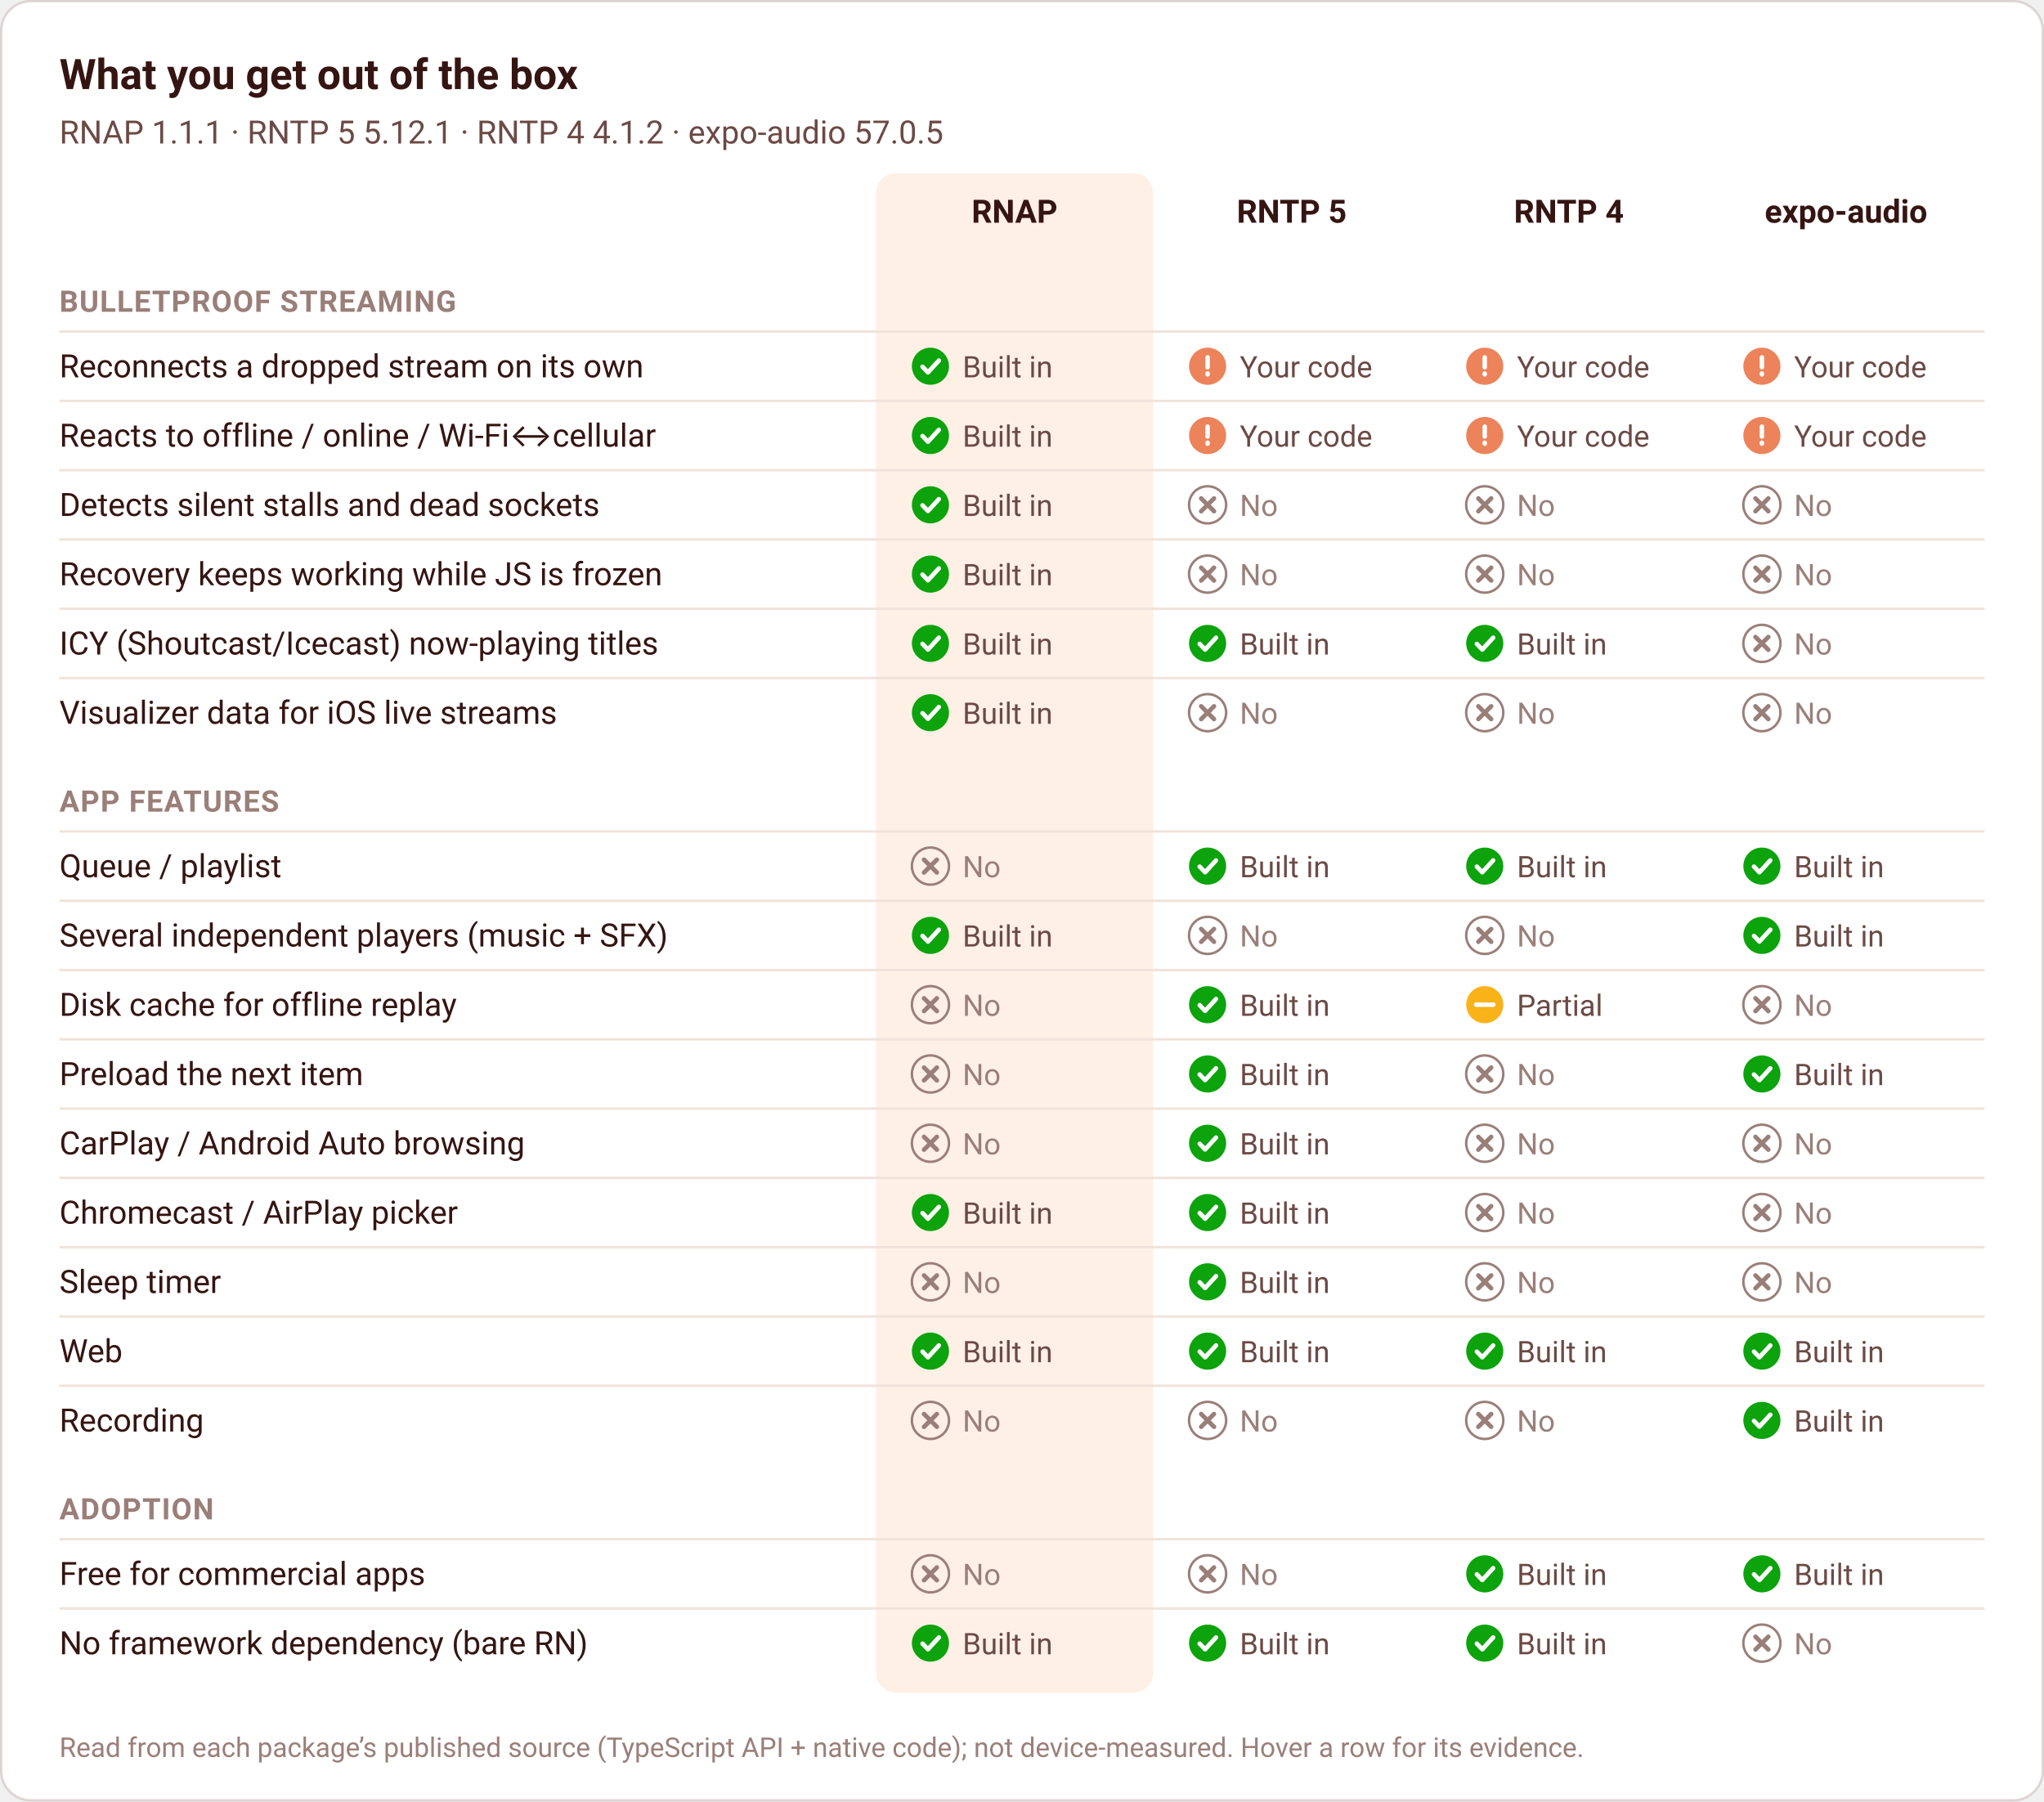
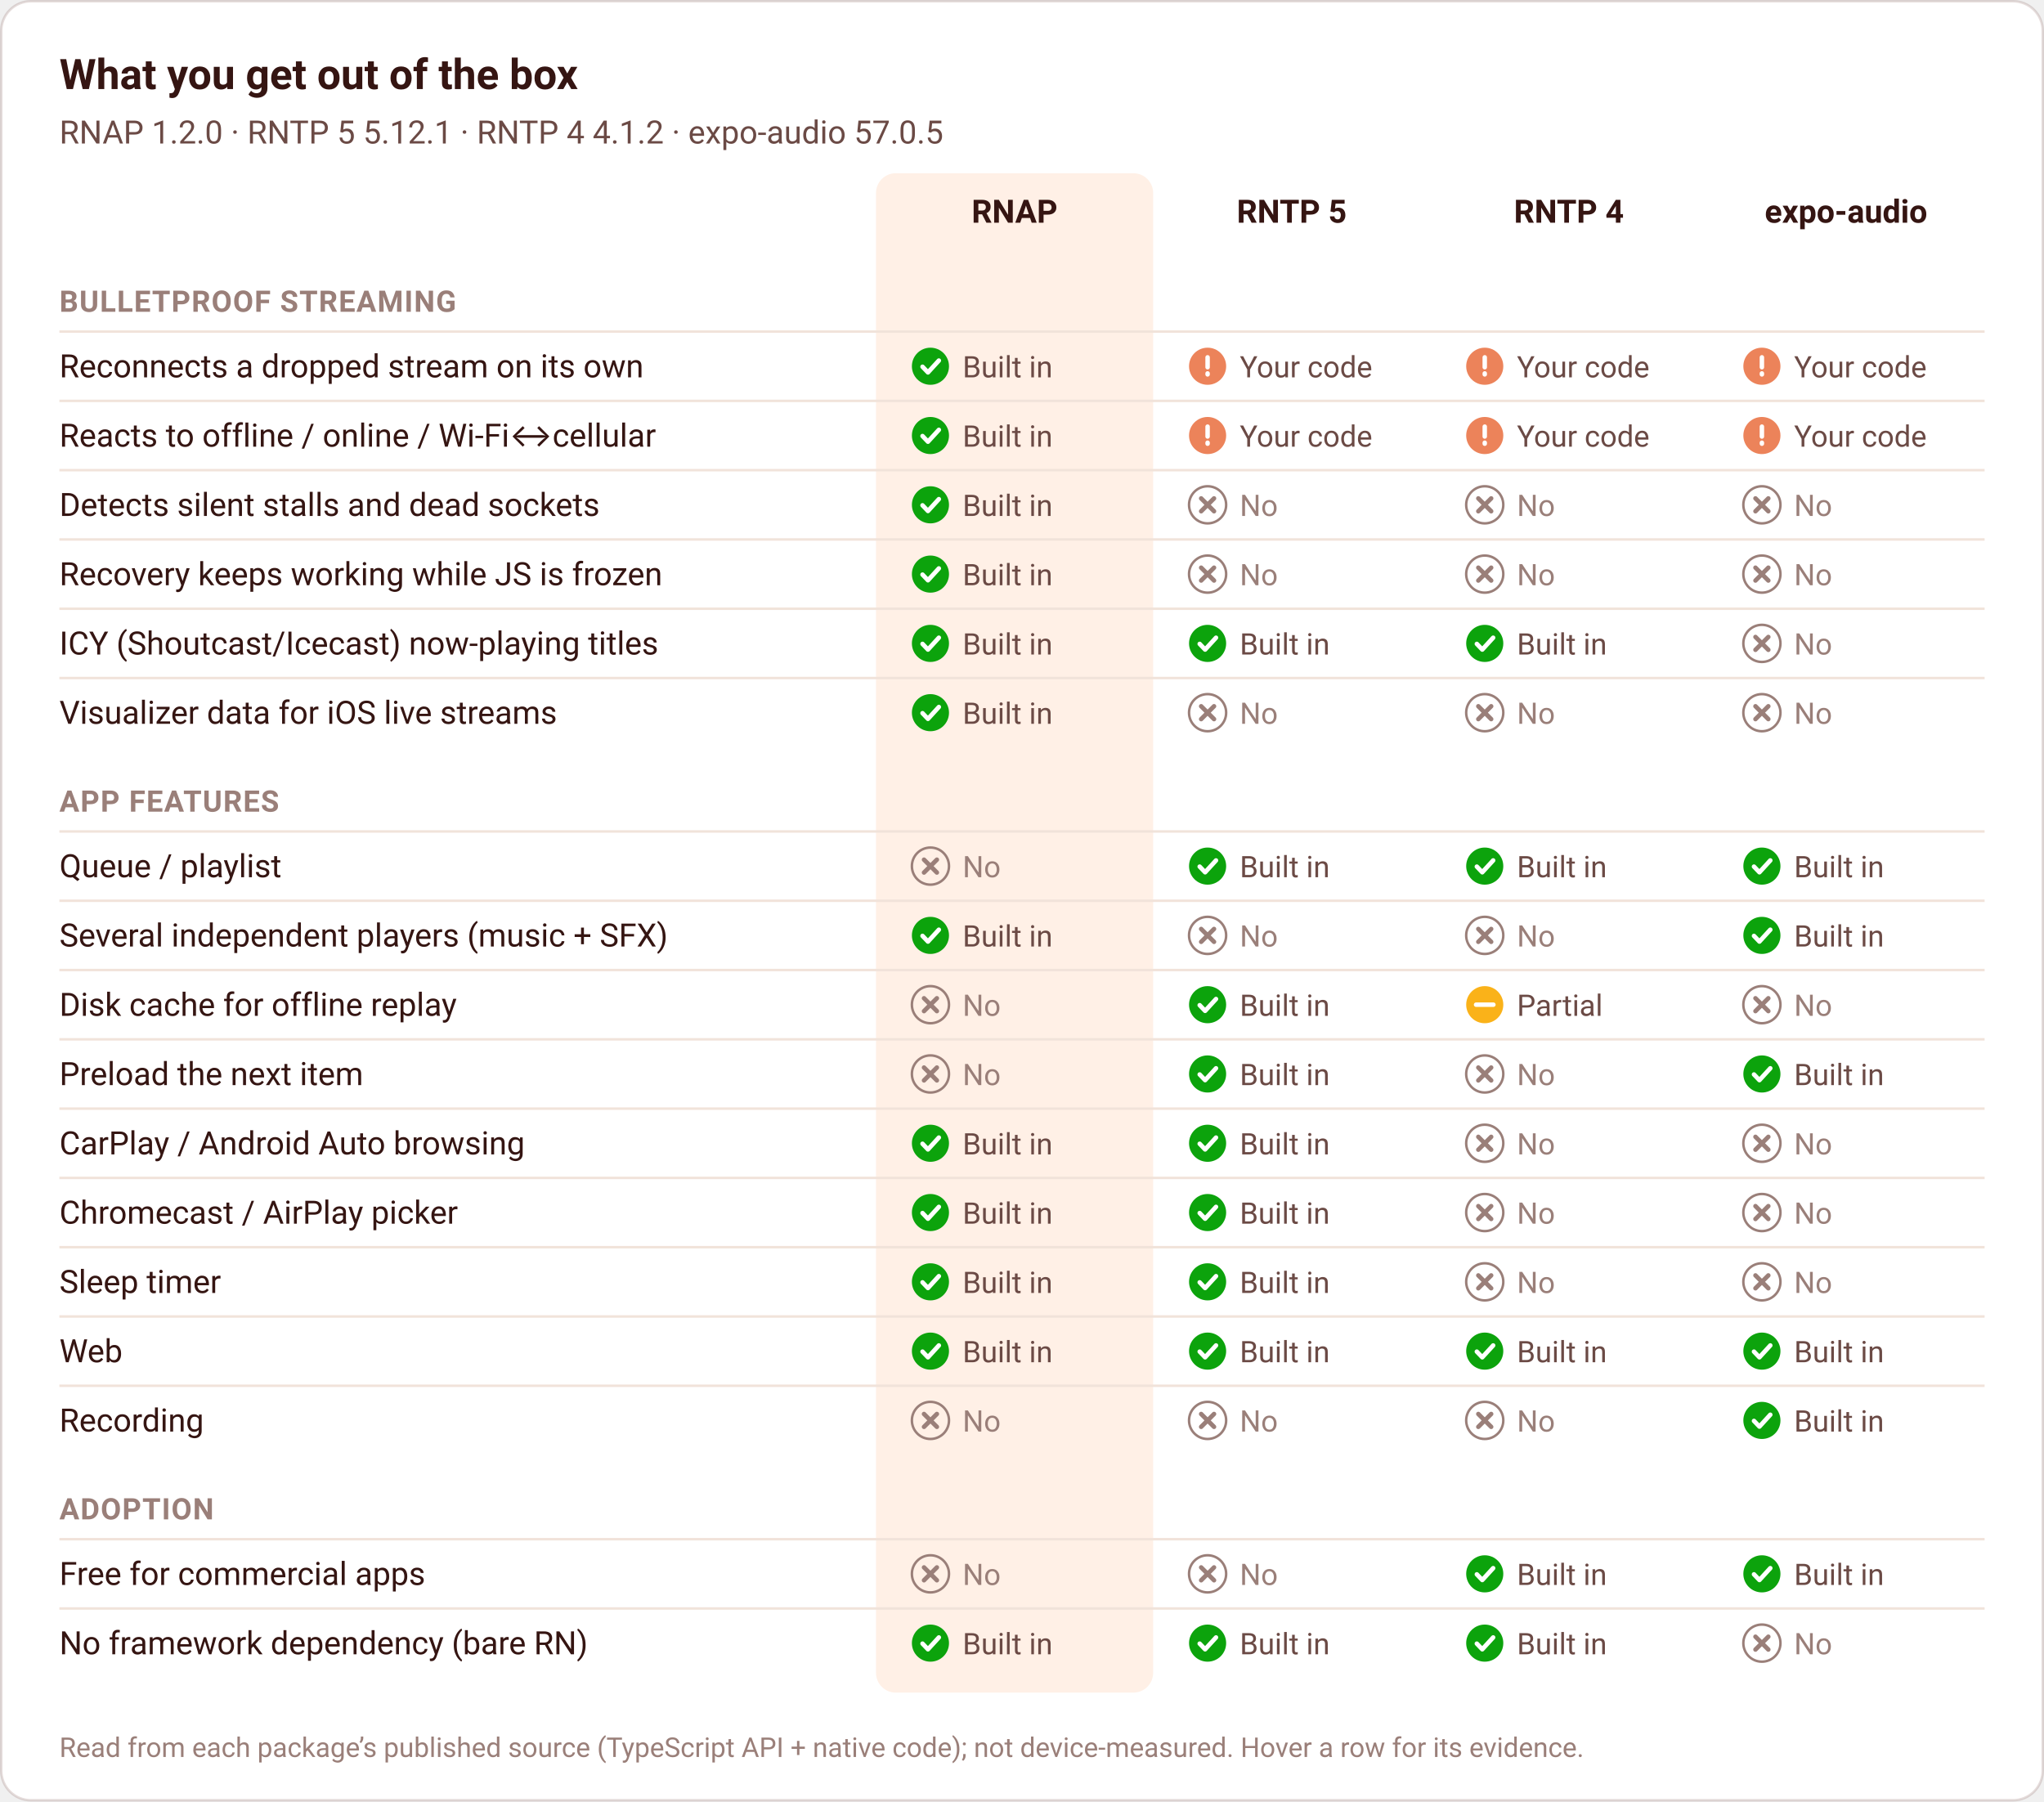
<svg xmlns="http://www.w3.org/2000/svg" width="826" height="728" viewBox="0 0 826 728" font-family="system-ui, -apple-system, &quot;Segoe UI&quot;, Roboto, sans-serif" role="img" aria-labelledby="t d">
  <rect x="0.5" y="0.5" width="825" height="727" rx="12" fill="#ffffff" stroke="rgba(91,34,28,0.16)" />
  <text x="24" y="36" font-size="17" font-weight="600" fill="#351512">What you get out of the box</text>
-   <text x="24" y="58" font-size="13" fill="#6b4a45">RNAP 1.1.1 · RNTP 5 5.12.1 · RNTP 4 4.1.2 · expo-audio 57.0.5</text>
+   <text x="24" y="58" font-size="13" fill="#6b4a45">RNAP 1.2.0 · RNTP 5 5.12.1 · RNTP 4 4.1.2 · expo-audio 57.0.5</text>
  <rect x="354" y="70" width="112" height="614" rx="8" fill="#fff0e6" />
  <text x="410" y="90" font-size="13" font-weight="600" fill="#351512" text-anchor="middle">RNAP</text>
  <text x="522" y="90" font-size="13" font-weight="600" fill="#351512" text-anchor="middle">RNTP 5</text>
  <text x="634" y="90" font-size="13" font-weight="600" fill="#351512" text-anchor="middle">RNTP 4</text>
  <text x="746" y="90" font-size="13" font-weight="600" fill="#351512" text-anchor="middle">expo-audio</text>
  <text x="24" y="126" font-size="12" font-weight="600" fill="#9a7f79" letter-spacing="0.4">BULLETPROOF STREAMING</text>
  <line x1="24" y1="134" x2="802" y2="134" stroke="#f1e3da" stroke-width="1" />
  <text x="24" y="152.5" font-size="13" fill="#351512">Reconnects a dropped stream on its own</text>
  <g transform="translate(376,148)">
    <circle r="7.5" fill="#0ca30c" stroke="none" stroke-width="1" />
    <path d="M-3.2,0.2l2.2,2.3l4.4,-4.8" stroke="#ffffff" stroke-width="1.8" stroke-linecap="round" stroke-linejoin="round" fill="none" />
  </g>
  <text x="389" y="152.5" font-size="12" fill="#6b4a45">Built in</text>
  <g transform="translate(488,148)">
    <circle r="7.5" fill="#ec835a" stroke="none" stroke-width="1" />
    <path d="M0,-3.6v4M0,2.9v0.4" stroke="#ffffff" stroke-width="1.8" stroke-linecap="round" stroke-linejoin="round" fill="none" />
  </g>
  <text x="501" y="152.5" font-size="12" fill="#6b4a45">Your code</text>
  <g transform="translate(600,148)">
    <circle r="7.5" fill="#ec835a" stroke="none" stroke-width="1" />
    <path d="M0,-3.6v4M0,2.9v0.4" stroke="#ffffff" stroke-width="1.8" stroke-linecap="round" stroke-linejoin="round" fill="none" />
  </g>
  <text x="613" y="152.5" font-size="12" fill="#6b4a45">Your code</text>
  <g transform="translate(712,148)">
    <circle r="7.5" fill="#ec835a" stroke="none" stroke-width="1" />
    <path d="M0,-3.6v4M0,2.9v0.4" stroke="#ffffff" stroke-width="1.8" stroke-linecap="round" stroke-linejoin="round" fill="none" />
  </g>
  <text x="725" y="152.5" font-size="12" fill="#6b4a45">Your code</text>
  <line x1="24" y1="162" x2="802" y2="162" stroke="#f1e3da" stroke-width="1" />
  <text x="24" y="180.5" font-size="13" fill="#351512">Reacts to offline / online / Wi-Fi↔cellular</text>
  <g transform="translate(376,176)">
    <circle r="7.5" fill="#0ca30c" stroke="none" stroke-width="1" />
    <path d="M-3.2,0.2l2.2,2.3l4.4,-4.8" stroke="#ffffff" stroke-width="1.8" stroke-linecap="round" stroke-linejoin="round" fill="none" />
  </g>
  <text x="389" y="180.5" font-size="12" fill="#6b4a45">Built in</text>
  <g transform="translate(488,176)">
    <circle r="7.5" fill="#ec835a" stroke="none" stroke-width="1" />
    <path d="M0,-3.6v4M0,2.9v0.4" stroke="#ffffff" stroke-width="1.8" stroke-linecap="round" stroke-linejoin="round" fill="none" />
  </g>
  <text x="501" y="180.5" font-size="12" fill="#6b4a45">Your code</text>
  <g transform="translate(600,176)">
    <circle r="7.5" fill="#ec835a" stroke="none" stroke-width="1" />
    <path d="M0,-3.6v4M0,2.9v0.4" stroke="#ffffff" stroke-width="1.8" stroke-linecap="round" stroke-linejoin="round" fill="none" />
  </g>
  <text x="613" y="180.5" font-size="12" fill="#6b4a45">Your code</text>
  <g transform="translate(712,176)">
    <circle r="7.5" fill="#ec835a" stroke="none" stroke-width="1" />
    <path d="M0,-3.6v4M0,2.9v0.4" stroke="#ffffff" stroke-width="1.8" stroke-linecap="round" stroke-linejoin="round" fill="none" />
  </g>
  <text x="725" y="180.5" font-size="12" fill="#6b4a45">Your code</text>
  <line x1="24" y1="190" x2="802" y2="190" stroke="#f1e3da" stroke-width="1" />
  <text x="24" y="208.5" font-size="13" fill="#351512">Detects silent stalls and dead sockets</text>
  <g transform="translate(376,204)">
    <circle r="7.5" fill="#0ca30c" stroke="none" stroke-width="1" />
    <path d="M-3.2,0.2l2.2,2.3l4.4,-4.8" stroke="#ffffff" stroke-width="1.8" stroke-linecap="round" stroke-linejoin="round" fill="none" />
  </g>
  <text x="389" y="208.5" font-size="12" fill="#6b4a45">Built in</text>
  <g transform="translate(488,204)">
    <circle r="7.5" fill="none" stroke="#9a7f79" stroke-width="1" />
    <path d="M-2.6,-2.6l5.2,5.2M2.6,-2.6l-5.2,5.2" stroke="#9a7f79" stroke-width="1.8" stroke-linecap="round" stroke-linejoin="round" fill="none" />
  </g>
  <text x="501" y="208.5" font-size="12" fill="#9a7f79">No</text>
  <g transform="translate(600,204)">
    <circle r="7.5" fill="none" stroke="#9a7f79" stroke-width="1" />
    <path d="M-2.6,-2.6l5.2,5.2M2.6,-2.6l-5.2,5.2" stroke="#9a7f79" stroke-width="1.8" stroke-linecap="round" stroke-linejoin="round" fill="none" />
  </g>
  <text x="613" y="208.5" font-size="12" fill="#9a7f79">No</text>
  <g transform="translate(712,204)">
    <circle r="7.5" fill="none" stroke="#9a7f79" stroke-width="1" />
    <path d="M-2.6,-2.6l5.2,5.2M2.6,-2.6l-5.2,5.2" stroke="#9a7f79" stroke-width="1.8" stroke-linecap="round" stroke-linejoin="round" fill="none" />
  </g>
  <text x="725" y="208.5" font-size="12" fill="#9a7f79">No</text>
  <line x1="24" y1="218" x2="802" y2="218" stroke="#f1e3da" stroke-width="1" />
  <text x="24" y="236.5" font-size="13" fill="#351512">Recovery keeps working while JS is frozen</text>
  <g transform="translate(376,232)">
    <circle r="7.5" fill="#0ca30c" stroke="none" stroke-width="1" />
    <path d="M-3.2,0.2l2.2,2.3l4.4,-4.8" stroke="#ffffff" stroke-width="1.8" stroke-linecap="round" stroke-linejoin="round" fill="none" />
  </g>
  <text x="389" y="236.5" font-size="12" fill="#6b4a45">Built in</text>
  <g transform="translate(488,232)">
    <circle r="7.5" fill="none" stroke="#9a7f79" stroke-width="1" />
    <path d="M-2.6,-2.6l5.2,5.2M2.6,-2.6l-5.2,5.2" stroke="#9a7f79" stroke-width="1.8" stroke-linecap="round" stroke-linejoin="round" fill="none" />
  </g>
  <text x="501" y="236.5" font-size="12" fill="#9a7f79">No</text>
  <g transform="translate(600,232)">
    <circle r="7.5" fill="none" stroke="#9a7f79" stroke-width="1" />
    <path d="M-2.6,-2.6l5.2,5.2M2.6,-2.6l-5.2,5.2" stroke="#9a7f79" stroke-width="1.8" stroke-linecap="round" stroke-linejoin="round" fill="none" />
  </g>
  <text x="613" y="236.5" font-size="12" fill="#9a7f79">No</text>
  <g transform="translate(712,232)">
    <circle r="7.5" fill="none" stroke="#9a7f79" stroke-width="1" />
    <path d="M-2.6,-2.6l5.2,5.2M2.6,-2.6l-5.2,5.2" stroke="#9a7f79" stroke-width="1.8" stroke-linecap="round" stroke-linejoin="round" fill="none" />
  </g>
  <text x="725" y="236.5" font-size="12" fill="#9a7f79">No</text>
  <line x1="24" y1="246" x2="802" y2="246" stroke="#f1e3da" stroke-width="1" />
  <text x="24" y="264.5" font-size="13" fill="#351512">ICY (Shoutcast/Icecast) now-playing titles</text>
  <g transform="translate(376,260)">
    <circle r="7.5" fill="#0ca30c" stroke="none" stroke-width="1" />
    <path d="M-3.2,0.2l2.2,2.3l4.4,-4.8" stroke="#ffffff" stroke-width="1.8" stroke-linecap="round" stroke-linejoin="round" fill="none" />
  </g>
  <text x="389" y="264.5" font-size="12" fill="#6b4a45">Built in</text>
  <g transform="translate(488,260)">
    <circle r="7.5" fill="#0ca30c" stroke="none" stroke-width="1" />
    <path d="M-3.2,0.2l2.2,2.3l4.4,-4.8" stroke="#ffffff" stroke-width="1.8" stroke-linecap="round" stroke-linejoin="round" fill="none" />
  </g>
  <text x="501" y="264.5" font-size="12" fill="#6b4a45">Built in</text>
  <g transform="translate(600,260)">
    <circle r="7.5" fill="#0ca30c" stroke="none" stroke-width="1" />
    <path d="M-3.2,0.2l2.2,2.3l4.4,-4.8" stroke="#ffffff" stroke-width="1.8" stroke-linecap="round" stroke-linejoin="round" fill="none" />
  </g>
  <text x="613" y="264.5" font-size="12" fill="#6b4a45">Built in</text>
  <g transform="translate(712,260)">
    <circle r="7.5" fill="none" stroke="#9a7f79" stroke-width="1" />
    <path d="M-2.6,-2.6l5.2,5.2M2.6,-2.6l-5.2,5.2" stroke="#9a7f79" stroke-width="1.8" stroke-linecap="round" stroke-linejoin="round" fill="none" />
  </g>
  <text x="725" y="264.5" font-size="12" fill="#9a7f79">No</text>
  <line x1="24" y1="274" x2="802" y2="274" stroke="#f1e3da" stroke-width="1" />
  <text x="24" y="292.5" font-size="13" fill="#351512">Visualizer data for iOS live streams</text>
  <g transform="translate(376,288)">
    <circle r="7.5" fill="#0ca30c" stroke="none" stroke-width="1" />
    <path d="M-3.2,0.2l2.2,2.3l4.4,-4.8" stroke="#ffffff" stroke-width="1.8" stroke-linecap="round" stroke-linejoin="round" fill="none" />
  </g>
  <text x="389" y="292.5" font-size="12" fill="#6b4a45">Built in</text>
  <g transform="translate(488,288)">
    <circle r="7.5" fill="none" stroke="#9a7f79" stroke-width="1" />
    <path d="M-2.6,-2.6l5.2,5.2M2.6,-2.6l-5.2,5.2" stroke="#9a7f79" stroke-width="1.8" stroke-linecap="round" stroke-linejoin="round" fill="none" />
  </g>
  <text x="501" y="292.5" font-size="12" fill="#9a7f79">No</text>
  <g transform="translate(600,288)">
    <circle r="7.5" fill="none" stroke="#9a7f79" stroke-width="1" />
    <path d="M-2.6,-2.6l5.2,5.2M2.6,-2.6l-5.2,5.2" stroke="#9a7f79" stroke-width="1.8" stroke-linecap="round" stroke-linejoin="round" fill="none" />
  </g>
  <text x="613" y="292.5" font-size="12" fill="#9a7f79">No</text>
  <g transform="translate(712,288)">
    <circle r="7.5" fill="none" stroke="#9a7f79" stroke-width="1" />
    <path d="M-2.6,-2.6l5.2,5.2M2.6,-2.6l-5.2,5.2" stroke="#9a7f79" stroke-width="1.8" stroke-linecap="round" stroke-linejoin="round" fill="none" />
  </g>
  <text x="725" y="292.5" font-size="12" fill="#9a7f79">No</text>
  <text x="24" y="328" font-size="12" font-weight="600" fill="#9a7f79" letter-spacing="0.4">APP FEATURES</text>
  <line x1="24" y1="336" x2="802" y2="336" stroke="#f1e3da" stroke-width="1" />
  <text x="24" y="354.5" font-size="13" fill="#351512">Queue / playlist</text>
  <g transform="translate(376,350)">
    <circle r="7.5" fill="none" stroke="#9a7f79" stroke-width="1" />
    <path d="M-2.6,-2.6l5.2,5.2M2.6,-2.6l-5.2,5.2" stroke="#9a7f79" stroke-width="1.8" stroke-linecap="round" stroke-linejoin="round" fill="none" />
  </g>
  <text x="389" y="354.5" font-size="12" fill="#9a7f79">No</text>
  <g transform="translate(488,350)">
    <circle r="7.5" fill="#0ca30c" stroke="none" stroke-width="1" />
    <path d="M-3.2,0.2l2.2,2.3l4.4,-4.8" stroke="#ffffff" stroke-width="1.8" stroke-linecap="round" stroke-linejoin="round" fill="none" />
  </g>
  <text x="501" y="354.5" font-size="12" fill="#6b4a45">Built in</text>
  <g transform="translate(600,350)">
    <circle r="7.5" fill="#0ca30c" stroke="none" stroke-width="1" />
    <path d="M-3.2,0.2l2.2,2.3l4.4,-4.8" stroke="#ffffff" stroke-width="1.8" stroke-linecap="round" stroke-linejoin="round" fill="none" />
  </g>
  <text x="613" y="354.5" font-size="12" fill="#6b4a45">Built in</text>
  <g transform="translate(712,350)">
    <circle r="7.5" fill="#0ca30c" stroke="none" stroke-width="1" />
    <path d="M-3.2,0.2l2.2,2.3l4.4,-4.8" stroke="#ffffff" stroke-width="1.8" stroke-linecap="round" stroke-linejoin="round" fill="none" />
  </g>
  <text x="725" y="354.5" font-size="12" fill="#6b4a45">Built in</text>
  <line x1="24" y1="364" x2="802" y2="364" stroke="#f1e3da" stroke-width="1" />
  <text x="24" y="382.5" font-size="13" fill="#351512">Several independent players (music + SFX)</text>
  <g transform="translate(376,378)">
    <circle r="7.5" fill="#0ca30c" stroke="none" stroke-width="1" />
    <path d="M-3.2,0.2l2.2,2.3l4.4,-4.8" stroke="#ffffff" stroke-width="1.8" stroke-linecap="round" stroke-linejoin="round" fill="none" />
  </g>
  <text x="389" y="382.5" font-size="12" fill="#6b4a45">Built in</text>
  <g transform="translate(488,378)">
    <circle r="7.5" fill="none" stroke="#9a7f79" stroke-width="1" />
    <path d="M-2.6,-2.6l5.2,5.2M2.6,-2.6l-5.2,5.2" stroke="#9a7f79" stroke-width="1.8" stroke-linecap="round" stroke-linejoin="round" fill="none" />
  </g>
  <text x="501" y="382.5" font-size="12" fill="#9a7f79">No</text>
  <g transform="translate(600,378)">
    <circle r="7.5" fill="none" stroke="#9a7f79" stroke-width="1" />
    <path d="M-2.6,-2.6l5.2,5.2M2.6,-2.6l-5.2,5.2" stroke="#9a7f79" stroke-width="1.8" stroke-linecap="round" stroke-linejoin="round" fill="none" />
  </g>
  <text x="613" y="382.5" font-size="12" fill="#9a7f79">No</text>
  <g transform="translate(712,378)">
    <circle r="7.5" fill="#0ca30c" stroke="none" stroke-width="1" />
    <path d="M-3.2,0.2l2.2,2.3l4.4,-4.8" stroke="#ffffff" stroke-width="1.8" stroke-linecap="round" stroke-linejoin="round" fill="none" />
  </g>
  <text x="725" y="382.5" font-size="12" fill="#6b4a45">Built in</text>
  <line x1="24" y1="392" x2="802" y2="392" stroke="#f1e3da" stroke-width="1" />
  <text x="24" y="410.5" font-size="13" fill="#351512">Disk cache for offline replay</text>
  <g transform="translate(376,406)">
    <circle r="7.5" fill="none" stroke="#9a7f79" stroke-width="1" />
    <path d="M-2.6,-2.6l5.2,5.2M2.6,-2.6l-5.2,5.2" stroke="#9a7f79" stroke-width="1.8" stroke-linecap="round" stroke-linejoin="round" fill="none" />
  </g>
  <text x="389" y="410.5" font-size="12" fill="#9a7f79">No</text>
  <g transform="translate(488,406)">
    <circle r="7.5" fill="#0ca30c" stroke="none" stroke-width="1" />
    <path d="M-3.2,0.2l2.2,2.3l4.4,-4.8" stroke="#ffffff" stroke-width="1.8" stroke-linecap="round" stroke-linejoin="round" fill="none" />
  </g>
  <text x="501" y="410.5" font-size="12" fill="#6b4a45">Built in</text>
  <g transform="translate(600,406)">
    <circle r="7.5" fill="#fab219" stroke="none" stroke-width="1" />
    <path d="M-3.5,0h7" stroke="#ffffff" stroke-width="1.8" stroke-linecap="round" stroke-linejoin="round" fill="none" />
  </g>
  <text x="613" y="410.5" font-size="12" fill="#6b4a45">Partial</text>
  <g transform="translate(712,406)">
    <circle r="7.5" fill="none" stroke="#9a7f79" stroke-width="1" />
    <path d="M-2.6,-2.6l5.2,5.2M2.6,-2.6l-5.2,5.2" stroke="#9a7f79" stroke-width="1.8" stroke-linecap="round" stroke-linejoin="round" fill="none" />
  </g>
  <text x="725" y="410.5" font-size="12" fill="#9a7f79">No</text>
  <line x1="24" y1="420" x2="802" y2="420" stroke="#f1e3da" stroke-width="1" />
  <text x="24" y="438.5" font-size="13" fill="#351512">Preload the next item</text>
  <g transform="translate(376,434)">
    <circle r="7.5" fill="none" stroke="#9a7f79" stroke-width="1" />
    <path d="M-2.6,-2.6l5.2,5.2M2.6,-2.6l-5.2,5.2" stroke="#9a7f79" stroke-width="1.8" stroke-linecap="round" stroke-linejoin="round" fill="none" />
  </g>
  <text x="389" y="438.5" font-size="12" fill="#9a7f79">No</text>
  <g transform="translate(488,434)">
    <circle r="7.5" fill="#0ca30c" stroke="none" stroke-width="1" />
    <path d="M-3.2,0.2l2.2,2.3l4.4,-4.8" stroke="#ffffff" stroke-width="1.8" stroke-linecap="round" stroke-linejoin="round" fill="none" />
  </g>
  <text x="501" y="438.5" font-size="12" fill="#6b4a45">Built in</text>
  <g transform="translate(600,434)">
    <circle r="7.5" fill="none" stroke="#9a7f79" stroke-width="1" />
    <path d="M-2.6,-2.6l5.2,5.2M2.6,-2.6l-5.2,5.2" stroke="#9a7f79" stroke-width="1.8" stroke-linecap="round" stroke-linejoin="round" fill="none" />
  </g>
  <text x="613" y="438.5" font-size="12" fill="#9a7f79">No</text>
  <g transform="translate(712,434)">
    <circle r="7.5" fill="#0ca30c" stroke="none" stroke-width="1" />
    <path d="M-3.2,0.2l2.2,2.3l4.4,-4.8" stroke="#ffffff" stroke-width="1.8" stroke-linecap="round" stroke-linejoin="round" fill="none" />
  </g>
  <text x="725" y="438.5" font-size="12" fill="#6b4a45">Built in</text>
  <line x1="24" y1="448" x2="802" y2="448" stroke="#f1e3da" stroke-width="1" />
  <text x="24" y="466.5" font-size="13" fill="#351512">CarPlay / Android Auto browsing</text>
  <g transform="translate(376,462)">
-     <circle r="7.5" fill="none" stroke="#9a7f79" stroke-width="1" />
-     <path d="M-2.6,-2.6l5.2,5.2M2.6,-2.6l-5.2,5.2" stroke="#9a7f79" stroke-width="1.8" stroke-linecap="round" stroke-linejoin="round" fill="none" />
-   </g>
-   <text x="389" y="466.5" font-size="12" fill="#9a7f79">No</text>
+     <circle r="7.5" fill="#0ca30c" stroke="none" stroke-width="1" />
+     <path d="M-3.2,0.2l2.2,2.3l4.4,-4.8" stroke="#ffffff" stroke-width="1.8" stroke-linecap="round" stroke-linejoin="round" fill="none" />
+   </g>
+   <text x="389" y="466.5" font-size="12" fill="#6b4a45">Built in</text>
  <g transform="translate(488,462)">
    <circle r="7.5" fill="#0ca30c" stroke="none" stroke-width="1" />
    <path d="M-3.2,0.2l2.2,2.3l4.4,-4.8" stroke="#ffffff" stroke-width="1.8" stroke-linecap="round" stroke-linejoin="round" fill="none" />
  </g>
  <text x="501" y="466.5" font-size="12" fill="#6b4a45">Built in</text>
  <g transform="translate(600,462)">
    <circle r="7.5" fill="none" stroke="#9a7f79" stroke-width="1" />
    <path d="M-2.6,-2.6l5.2,5.2M2.6,-2.6l-5.2,5.2" stroke="#9a7f79" stroke-width="1.8" stroke-linecap="round" stroke-linejoin="round" fill="none" />
  </g>
  <text x="613" y="466.5" font-size="12" fill="#9a7f79">No</text>
  <g transform="translate(712,462)">
    <circle r="7.5" fill="none" stroke="#9a7f79" stroke-width="1" />
    <path d="M-2.6,-2.6l5.2,5.2M2.6,-2.6l-5.2,5.2" stroke="#9a7f79" stroke-width="1.8" stroke-linecap="round" stroke-linejoin="round" fill="none" />
  </g>
  <text x="725" y="466.5" font-size="12" fill="#9a7f79">No</text>
  <line x1="24" y1="476" x2="802" y2="476" stroke="#f1e3da" stroke-width="1" />
  <text x="24" y="494.5" font-size="13" fill="#351512">Chromecast / AirPlay picker</text>
  <g transform="translate(376,490)">
    <circle r="7.5" fill="#0ca30c" stroke="none" stroke-width="1" />
    <path d="M-3.2,0.2l2.2,2.3l4.4,-4.8" stroke="#ffffff" stroke-width="1.8" stroke-linecap="round" stroke-linejoin="round" fill="none" />
  </g>
  <text x="389" y="494.5" font-size="12" fill="#6b4a45">Built in</text>
  <g transform="translate(488,490)">
    <circle r="7.5" fill="#0ca30c" stroke="none" stroke-width="1" />
    <path d="M-3.2,0.2l2.2,2.3l4.4,-4.8" stroke="#ffffff" stroke-width="1.8" stroke-linecap="round" stroke-linejoin="round" fill="none" />
  </g>
  <text x="501" y="494.5" font-size="12" fill="#6b4a45">Built in</text>
  <g transform="translate(600,490)">
    <circle r="7.5" fill="none" stroke="#9a7f79" stroke-width="1" />
    <path d="M-2.6,-2.6l5.2,5.2M2.6,-2.6l-5.2,5.2" stroke="#9a7f79" stroke-width="1.8" stroke-linecap="round" stroke-linejoin="round" fill="none" />
  </g>
  <text x="613" y="494.5" font-size="12" fill="#9a7f79">No</text>
  <g transform="translate(712,490)">
    <circle r="7.5" fill="none" stroke="#9a7f79" stroke-width="1" />
    <path d="M-2.6,-2.6l5.2,5.2M2.6,-2.6l-5.2,5.2" stroke="#9a7f79" stroke-width="1.8" stroke-linecap="round" stroke-linejoin="round" fill="none" />
  </g>
  <text x="725" y="494.5" font-size="12" fill="#9a7f79">No</text>
  <line x1="24" y1="504" x2="802" y2="504" stroke="#f1e3da" stroke-width="1" />
  <text x="24" y="522.5" font-size="13" fill="#351512">Sleep timer</text>
  <g transform="translate(376,518)">
-     <circle r="7.5" fill="none" stroke="#9a7f79" stroke-width="1" />
-     <path d="M-2.6,-2.6l5.2,5.2M2.6,-2.6l-5.2,5.2" stroke="#9a7f79" stroke-width="1.8" stroke-linecap="round" stroke-linejoin="round" fill="none" />
-   </g>
-   <text x="389" y="522.5" font-size="12" fill="#9a7f79">No</text>
+     <circle r="7.5" fill="#0ca30c" stroke="none" stroke-width="1" />
+     <path d="M-3.2,0.2l2.2,2.3l4.4,-4.8" stroke="#ffffff" stroke-width="1.8" stroke-linecap="round" stroke-linejoin="round" fill="none" />
+   </g>
+   <text x="389" y="522.5" font-size="12" fill="#6b4a45">Built in</text>
  <g transform="translate(488,518)">
    <circle r="7.5" fill="#0ca30c" stroke="none" stroke-width="1" />
    <path d="M-3.2,0.2l2.2,2.3l4.4,-4.8" stroke="#ffffff" stroke-width="1.8" stroke-linecap="round" stroke-linejoin="round" fill="none" />
  </g>
  <text x="501" y="522.5" font-size="12" fill="#6b4a45">Built in</text>
  <g transform="translate(600,518)">
    <circle r="7.5" fill="none" stroke="#9a7f79" stroke-width="1" />
    <path d="M-2.6,-2.6l5.2,5.2M2.6,-2.6l-5.2,5.2" stroke="#9a7f79" stroke-width="1.8" stroke-linecap="round" stroke-linejoin="round" fill="none" />
  </g>
  <text x="613" y="522.5" font-size="12" fill="#9a7f79">No</text>
  <g transform="translate(712,518)">
    <circle r="7.5" fill="none" stroke="#9a7f79" stroke-width="1" />
    <path d="M-2.6,-2.6l5.2,5.2M2.6,-2.6l-5.2,5.2" stroke="#9a7f79" stroke-width="1.8" stroke-linecap="round" stroke-linejoin="round" fill="none" />
  </g>
  <text x="725" y="522.5" font-size="12" fill="#9a7f79">No</text>
  <line x1="24" y1="532" x2="802" y2="532" stroke="#f1e3da" stroke-width="1" />
  <text x="24" y="550.5" font-size="13" fill="#351512">Web</text>
  <g transform="translate(376,546)">
    <circle r="7.5" fill="#0ca30c" stroke="none" stroke-width="1" />
    <path d="M-3.2,0.2l2.2,2.3l4.4,-4.8" stroke="#ffffff" stroke-width="1.8" stroke-linecap="round" stroke-linejoin="round" fill="none" />
  </g>
  <text x="389" y="550.5" font-size="12" fill="#6b4a45">Built in</text>
  <g transform="translate(488,546)">
    <circle r="7.5" fill="#0ca30c" stroke="none" stroke-width="1" />
    <path d="M-3.2,0.2l2.2,2.3l4.4,-4.8" stroke="#ffffff" stroke-width="1.8" stroke-linecap="round" stroke-linejoin="round" fill="none" />
  </g>
  <text x="501" y="550.5" font-size="12" fill="#6b4a45">Built in</text>
  <g transform="translate(600,546)">
    <circle r="7.5" fill="#0ca30c" stroke="none" stroke-width="1" />
    <path d="M-3.2,0.2l2.2,2.3l4.4,-4.8" stroke="#ffffff" stroke-width="1.8" stroke-linecap="round" stroke-linejoin="round" fill="none" />
  </g>
  <text x="613" y="550.5" font-size="12" fill="#6b4a45">Built in</text>
  <g transform="translate(712,546)">
    <circle r="7.5" fill="#0ca30c" stroke="none" stroke-width="1" />
    <path d="M-3.2,0.2l2.2,2.3l4.4,-4.8" stroke="#ffffff" stroke-width="1.8" stroke-linecap="round" stroke-linejoin="round" fill="none" />
  </g>
  <text x="725" y="550.5" font-size="12" fill="#6b4a45">Built in</text>
  <line x1="24" y1="560" x2="802" y2="560" stroke="#f1e3da" stroke-width="1" />
  <text x="24" y="578.5" font-size="13" fill="#351512">Recording</text>
  <g transform="translate(376,574)">
    <circle r="7.5" fill="none" stroke="#9a7f79" stroke-width="1" />
    <path d="M-2.6,-2.6l5.2,5.2M2.6,-2.6l-5.2,5.2" stroke="#9a7f79" stroke-width="1.8" stroke-linecap="round" stroke-linejoin="round" fill="none" />
  </g>
  <text x="389" y="578.5" font-size="12" fill="#9a7f79">No</text>
  <g transform="translate(488,574)">
    <circle r="7.5" fill="none" stroke="#9a7f79" stroke-width="1" />
    <path d="M-2.6,-2.6l5.2,5.2M2.6,-2.6l-5.2,5.2" stroke="#9a7f79" stroke-width="1.8" stroke-linecap="round" stroke-linejoin="round" fill="none" />
  </g>
  <text x="501" y="578.5" font-size="12" fill="#9a7f79">No</text>
  <g transform="translate(600,574)">
    <circle r="7.5" fill="none" stroke="#9a7f79" stroke-width="1" />
    <path d="M-2.6,-2.6l5.2,5.2M2.6,-2.6l-5.2,5.2" stroke="#9a7f79" stroke-width="1.8" stroke-linecap="round" stroke-linejoin="round" fill="none" />
  </g>
  <text x="613" y="578.5" font-size="12" fill="#9a7f79">No</text>
  <g transform="translate(712,574)">
    <circle r="7.5" fill="#0ca30c" stroke="none" stroke-width="1" />
    <path d="M-3.2,0.2l2.2,2.3l4.4,-4.8" stroke="#ffffff" stroke-width="1.8" stroke-linecap="round" stroke-linejoin="round" fill="none" />
  </g>
  <text x="725" y="578.5" font-size="12" fill="#6b4a45">Built in</text>
  <text x="24" y="614" font-size="12" font-weight="600" fill="#9a7f79" letter-spacing="0.4">ADOPTION</text>
  <line x1="24" y1="622" x2="802" y2="622" stroke="#f1e3da" stroke-width="1" />
  <text x="24" y="640.5" font-size="13" fill="#351512">Free for commercial apps</text>
  <g transform="translate(376,636)">
    <circle r="7.5" fill="none" stroke="#9a7f79" stroke-width="1" />
    <path d="M-2.6,-2.6l5.2,5.2M2.6,-2.6l-5.2,5.2" stroke="#9a7f79" stroke-width="1.8" stroke-linecap="round" stroke-linejoin="round" fill="none" />
  </g>
  <text x="389" y="640.5" font-size="12" fill="#9a7f79">No</text>
  <g transform="translate(488,636)">
    <circle r="7.5" fill="none" stroke="#9a7f79" stroke-width="1" />
    <path d="M-2.6,-2.6l5.2,5.2M2.6,-2.6l-5.2,5.2" stroke="#9a7f79" stroke-width="1.8" stroke-linecap="round" stroke-linejoin="round" fill="none" />
  </g>
  <text x="501" y="640.5" font-size="12" fill="#9a7f79">No</text>
  <g transform="translate(600,636)">
    <circle r="7.5" fill="#0ca30c" stroke="none" stroke-width="1" />
    <path d="M-3.2,0.2l2.2,2.3l4.4,-4.8" stroke="#ffffff" stroke-width="1.8" stroke-linecap="round" stroke-linejoin="round" fill="none" />
  </g>
  <text x="613" y="640.5" font-size="12" fill="#6b4a45">Built in</text>
  <g transform="translate(712,636)">
    <circle r="7.5" fill="#0ca30c" stroke="none" stroke-width="1" />
    <path d="M-3.2,0.2l2.2,2.3l4.4,-4.8" stroke="#ffffff" stroke-width="1.8" stroke-linecap="round" stroke-linejoin="round" fill="none" />
  </g>
  <text x="725" y="640.5" font-size="12" fill="#6b4a45">Built in</text>
  <line x1="24" y1="650" x2="802" y2="650" stroke="#f1e3da" stroke-width="1" />
  <text x="24" y="668.5" font-size="13" fill="#351512">No framework dependency (bare RN)</text>
  <g transform="translate(376,664)">
    <circle r="7.5" fill="#0ca30c" stroke="none" stroke-width="1" />
    <path d="M-3.2,0.2l2.2,2.3l4.4,-4.8" stroke="#ffffff" stroke-width="1.8" stroke-linecap="round" stroke-linejoin="round" fill="none" />
  </g>
  <text x="389" y="668.5" font-size="12" fill="#6b4a45">Built in</text>
  <g transform="translate(488,664)">
    <circle r="7.5" fill="#0ca30c" stroke="none" stroke-width="1" />
    <path d="M-3.2,0.2l2.2,2.3l4.4,-4.8" stroke="#ffffff" stroke-width="1.8" stroke-linecap="round" stroke-linejoin="round" fill="none" />
  </g>
  <text x="501" y="668.5" font-size="12" fill="#6b4a45">Built in</text>
  <g transform="translate(600,664)">
    <circle r="7.5" fill="#0ca30c" stroke="none" stroke-width="1" />
    <path d="M-3.2,0.2l2.2,2.3l4.4,-4.8" stroke="#ffffff" stroke-width="1.8" stroke-linecap="round" stroke-linejoin="round" fill="none" />
  </g>
  <text x="613" y="668.5" font-size="12" fill="#6b4a45">Built in</text>
  <g transform="translate(712,664)">
    <circle r="7.5" fill="none" stroke="#9a7f79" stroke-width="1" />
    <path d="M-2.6,-2.6l5.2,5.2M2.6,-2.6l-5.2,5.2" stroke="#9a7f79" stroke-width="1.8" stroke-linecap="round" stroke-linejoin="round" fill="none" />
  </g>
  <text x="725" y="668.5" font-size="12" fill="#9a7f79">No</text>
  <text x="24" y="710" font-size="11" fill="#9a7f79">Read from each package’s published source (TypeScript API + native code); not device-measured. Hover a row for its evidence.</text>
</svg>
